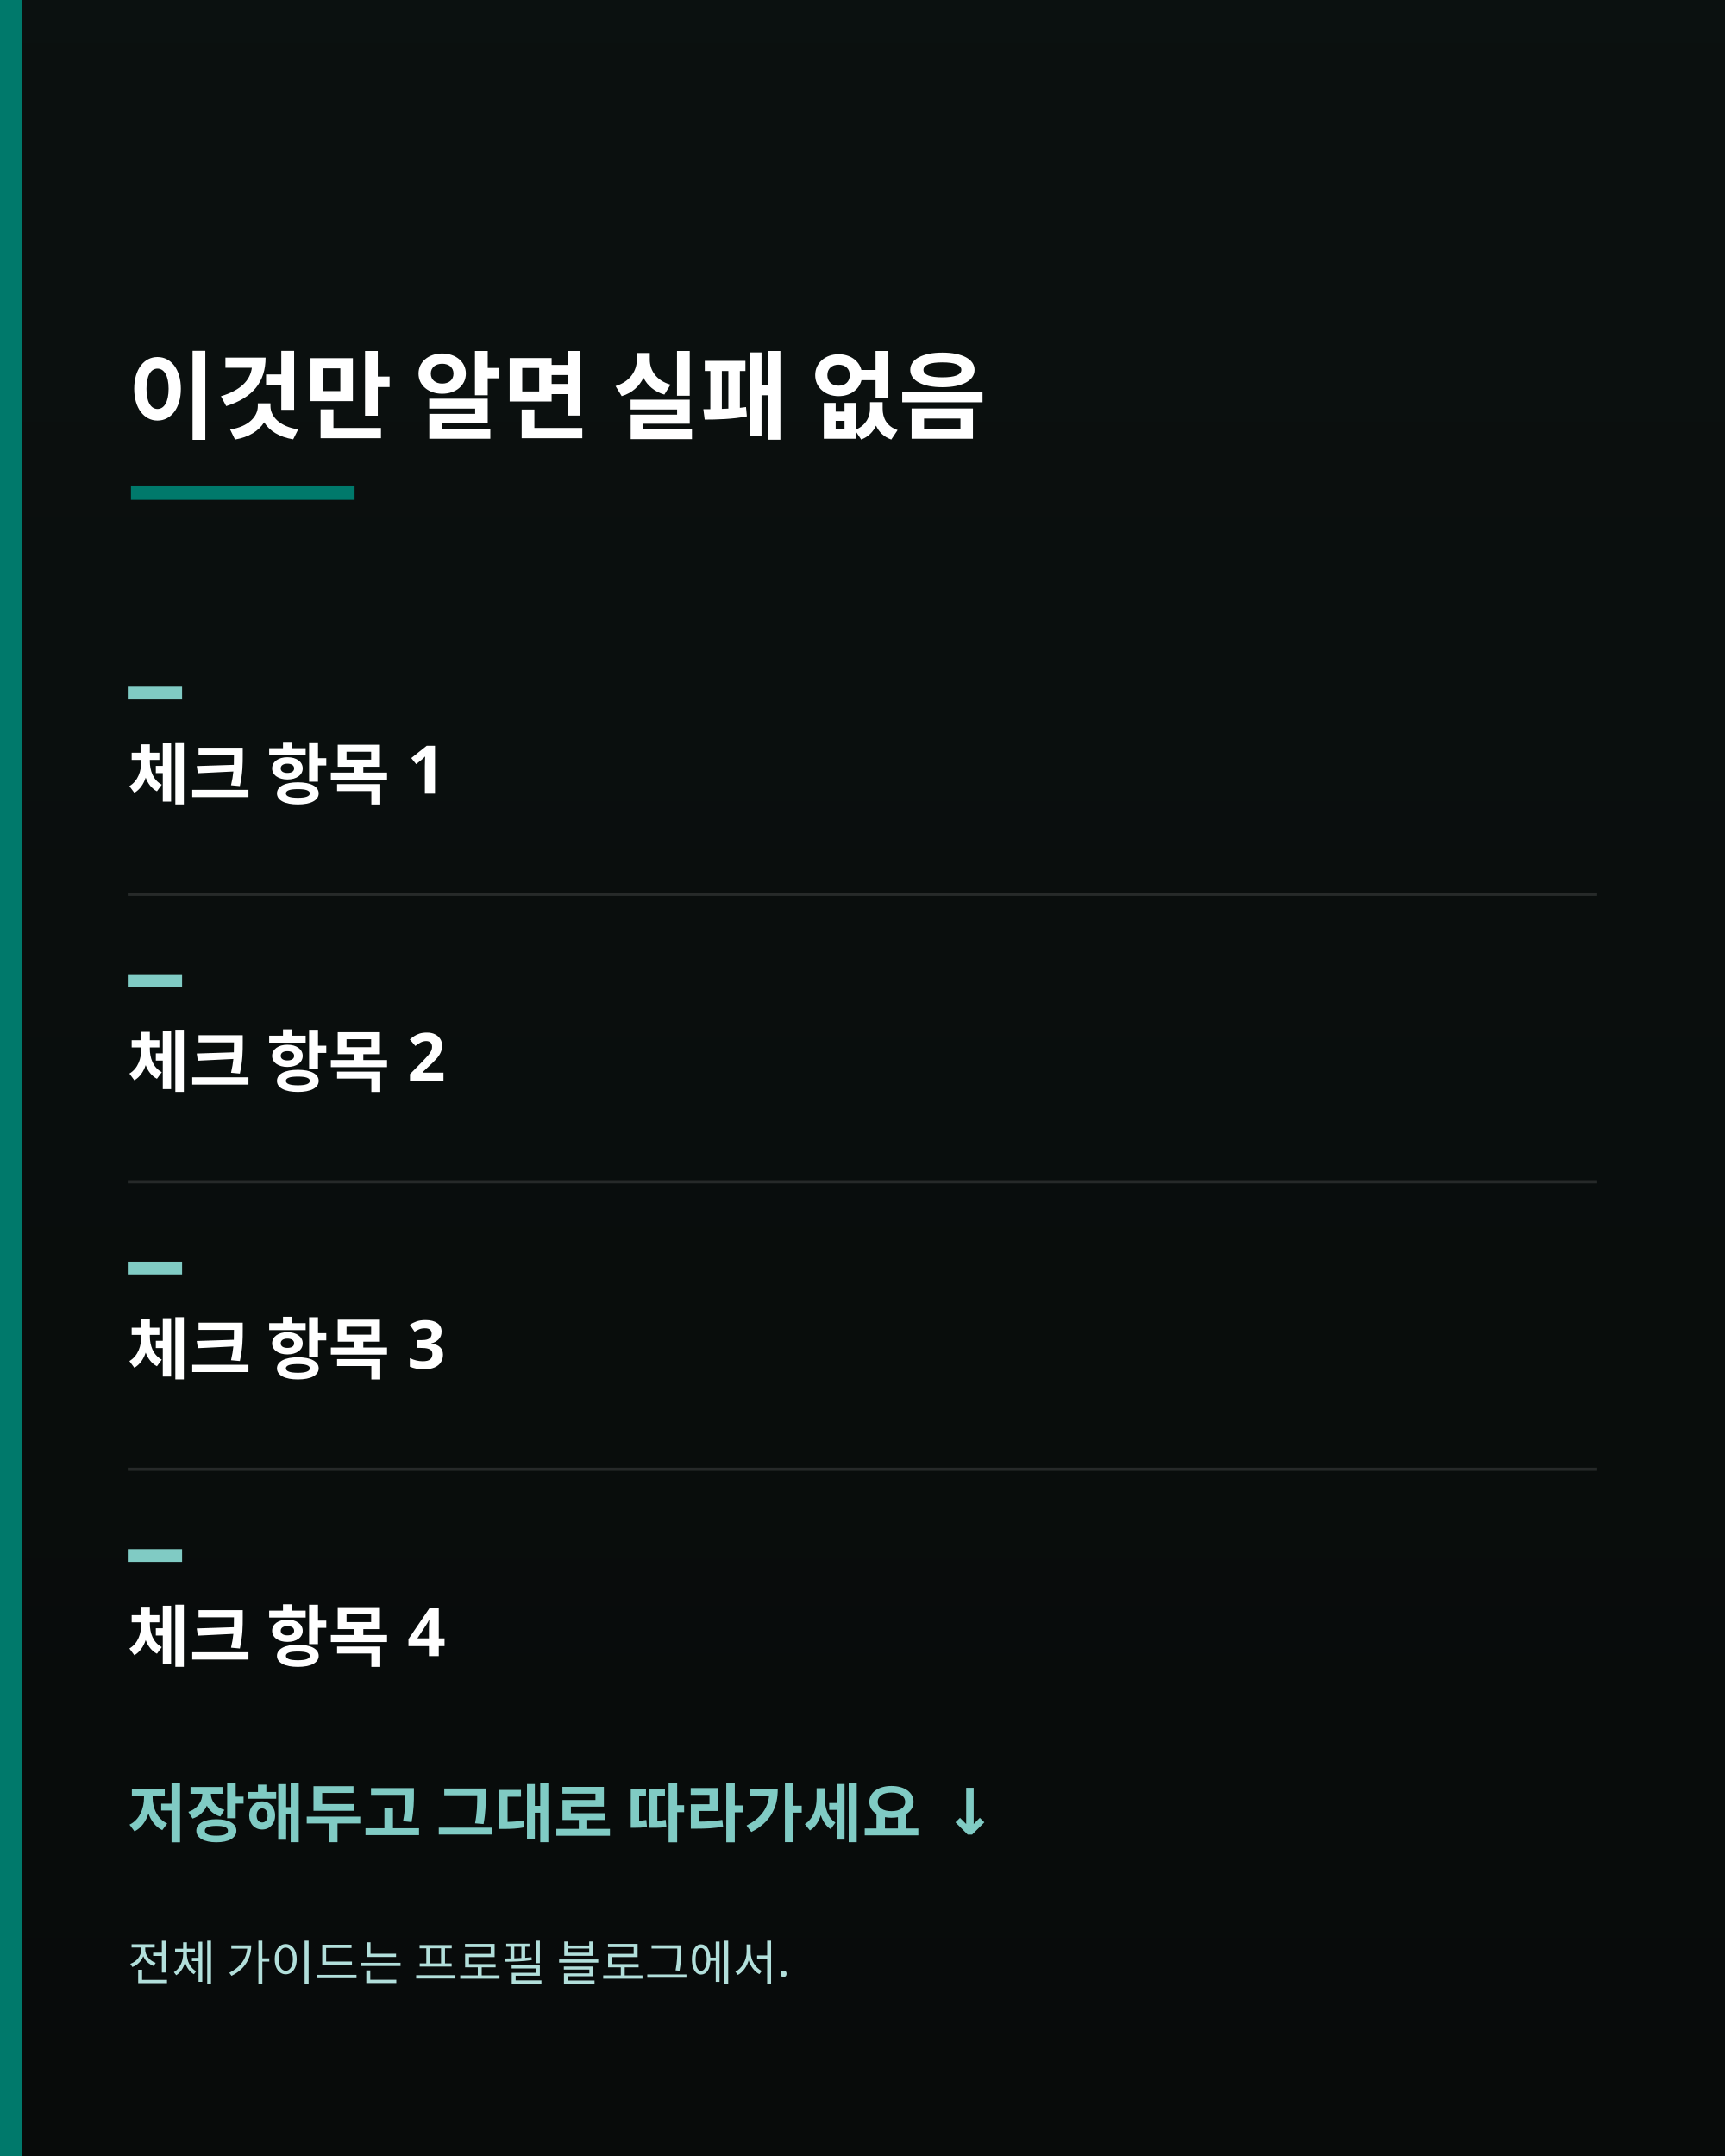
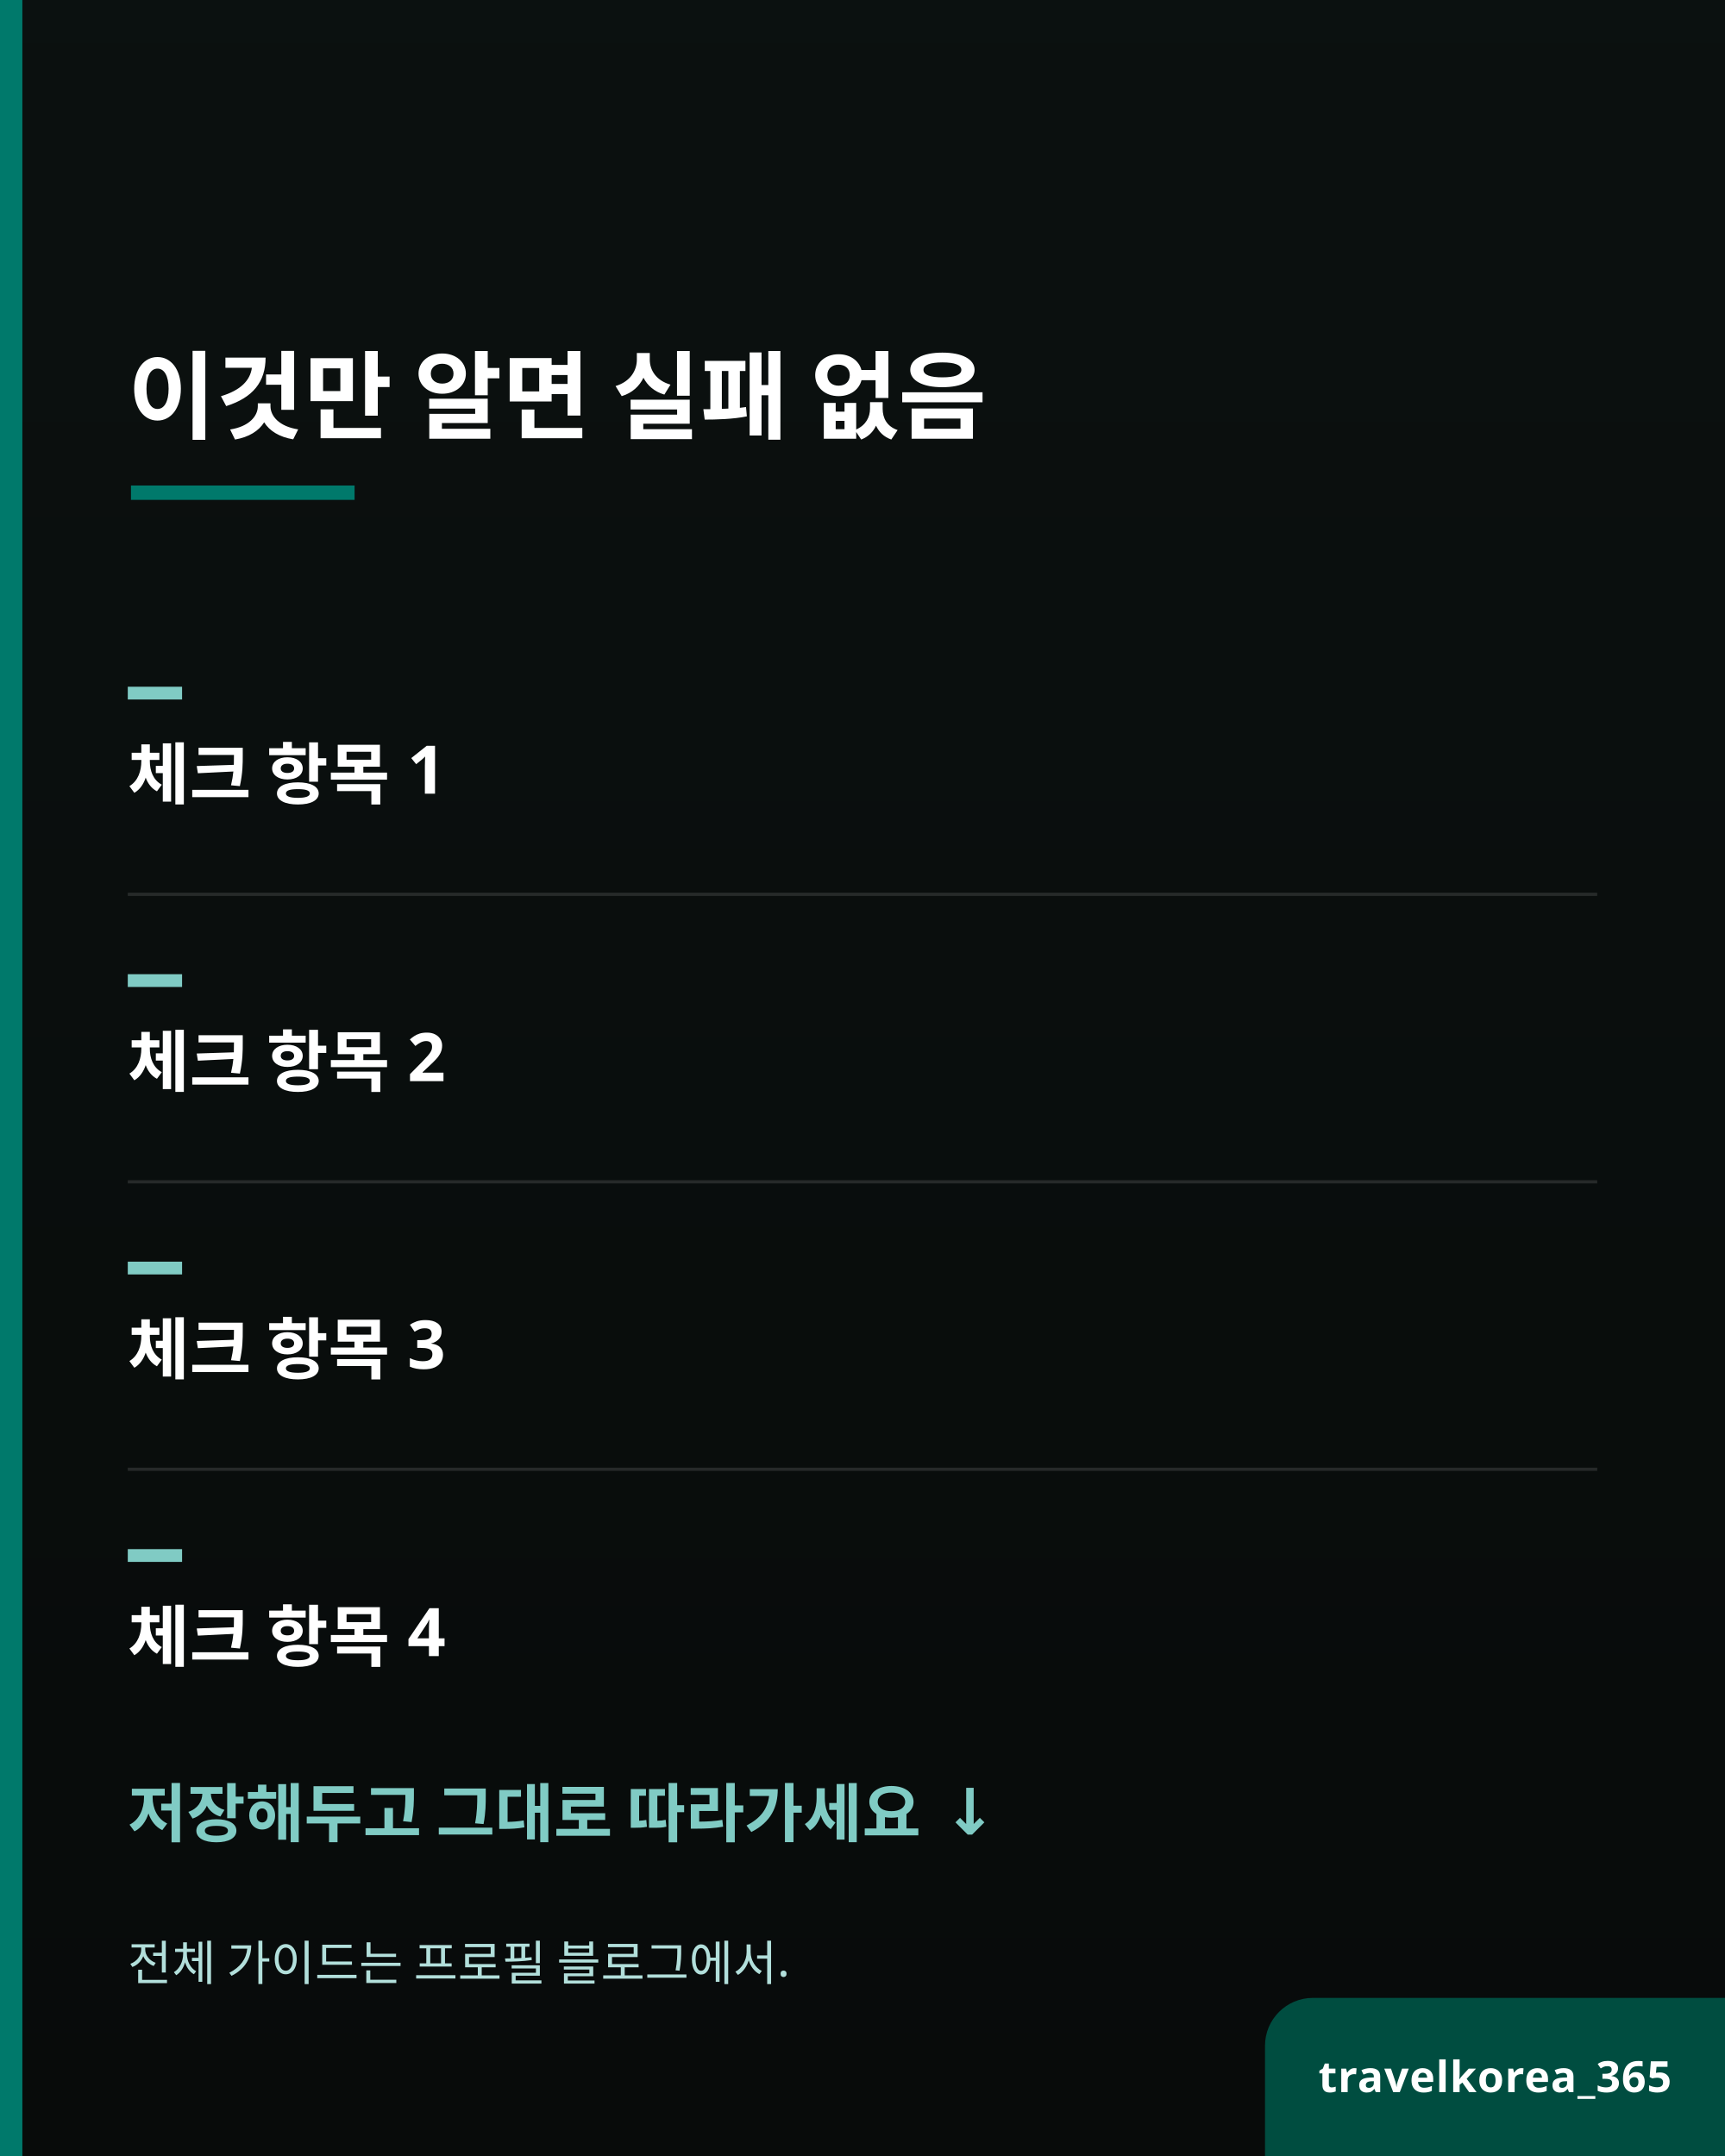
<svg xmlns="http://www.w3.org/2000/svg" width="1080" height="1350" viewBox="0 0 1080 1350">
  <defs>
    <linearGradient id="scrimFull" x1="0" y1="0" x2="0" y2="1">
      <stop offset="0" stop-color="#000000" stop-opacity="0.48" />
      <stop offset="1" stop-color="#000000" stop-opacity="0.66" />
    </linearGradient>
  </defs>
  <rect id="BG__REPLACE_WITH_IMAGE" x="0" y="0" width="1080" height="1350" fill="#16201e" />
  <rect x="0" y="0" width="1080" height="1350" fill="url(#scrimFull)" />
  <rect id="brand-bar" x="0" y="0" width="14" height="1350" fill="#00796b" />
  <text x="80" y="270" font-family="Pretendard, 'Apple SD Gothic Neo', sans-serif" font-size="60" font-weight="800" fill="#ffffff">이것만 알면 실패 없음</text>
  <rect x="82" y="304" width="140" height="9" fill="#00796b" />
  <g font-family="Pretendard, 'Apple SD Gothic Neo', sans-serif">
    <rect x="80" y="430" width="34" height="8" fill="#80cbc4" />
    <text x="80" y="500" font-size="42" font-weight="600" fill="#ffffff">체크 항목 1</text>
    <line x1="80" y1="560" x2="1000" y2="560" stroke="#ffffff" stroke-opacity="0.12" stroke-width="2" />
    <rect x="80" y="610" width="34" height="8" fill="#80cbc4" />
    <text x="80" y="680" font-size="42" font-weight="600" fill="#ffffff">체크 항목 2</text>
    <line x1="80" y1="740" x2="1000" y2="740" stroke="#ffffff" stroke-opacity="0.12" stroke-width="2" />
    <rect x="80" y="790" width="34" height="8" fill="#80cbc4" />
    <text x="80" y="860" font-size="42" font-weight="600" fill="#ffffff">체크 항목 3</text>
    <line x1="80" y1="920" x2="1000" y2="920" stroke="#ffffff" stroke-opacity="0.12" stroke-width="2" />
    <rect x="80" y="970" width="34" height="8" fill="#80cbc4" />
    <text x="80" y="1040" font-size="42" font-weight="600" fill="#ffffff">체크 항목 4</text>
  </g>
  <text x="80" y="1150" font-family="Pretendard, 'Apple SD Gothic Neo', sans-serif" font-size="40" font-weight="800" fill="#80cbc4">저장해두고 그대로 따라가세요  ↓</text>
  <text x="80" y="1240" font-family="Pretendard, 'Apple SD Gothic Neo', sans-serif" font-size="30" font-weight="500" fill="#b2dfdb">전체 가이드는 프로필 블로그에서.</text>
+   <g id="brand-watermark">
+     <path d="M822 1251 H1080 V1350 H792 V1281 A30 30 0 0 1 822 1251 Z" fill="#004d40" />
+     <text x="936" y="1310" text-anchor="middle" font-family="Pretendard, 'Apple SD Gothic Neo', sans-serif" font-size="27" font-weight="700" fill="#ffffff" letter-spacing="0.5">travelkorea_365</text>
+   </g>
</svg>
